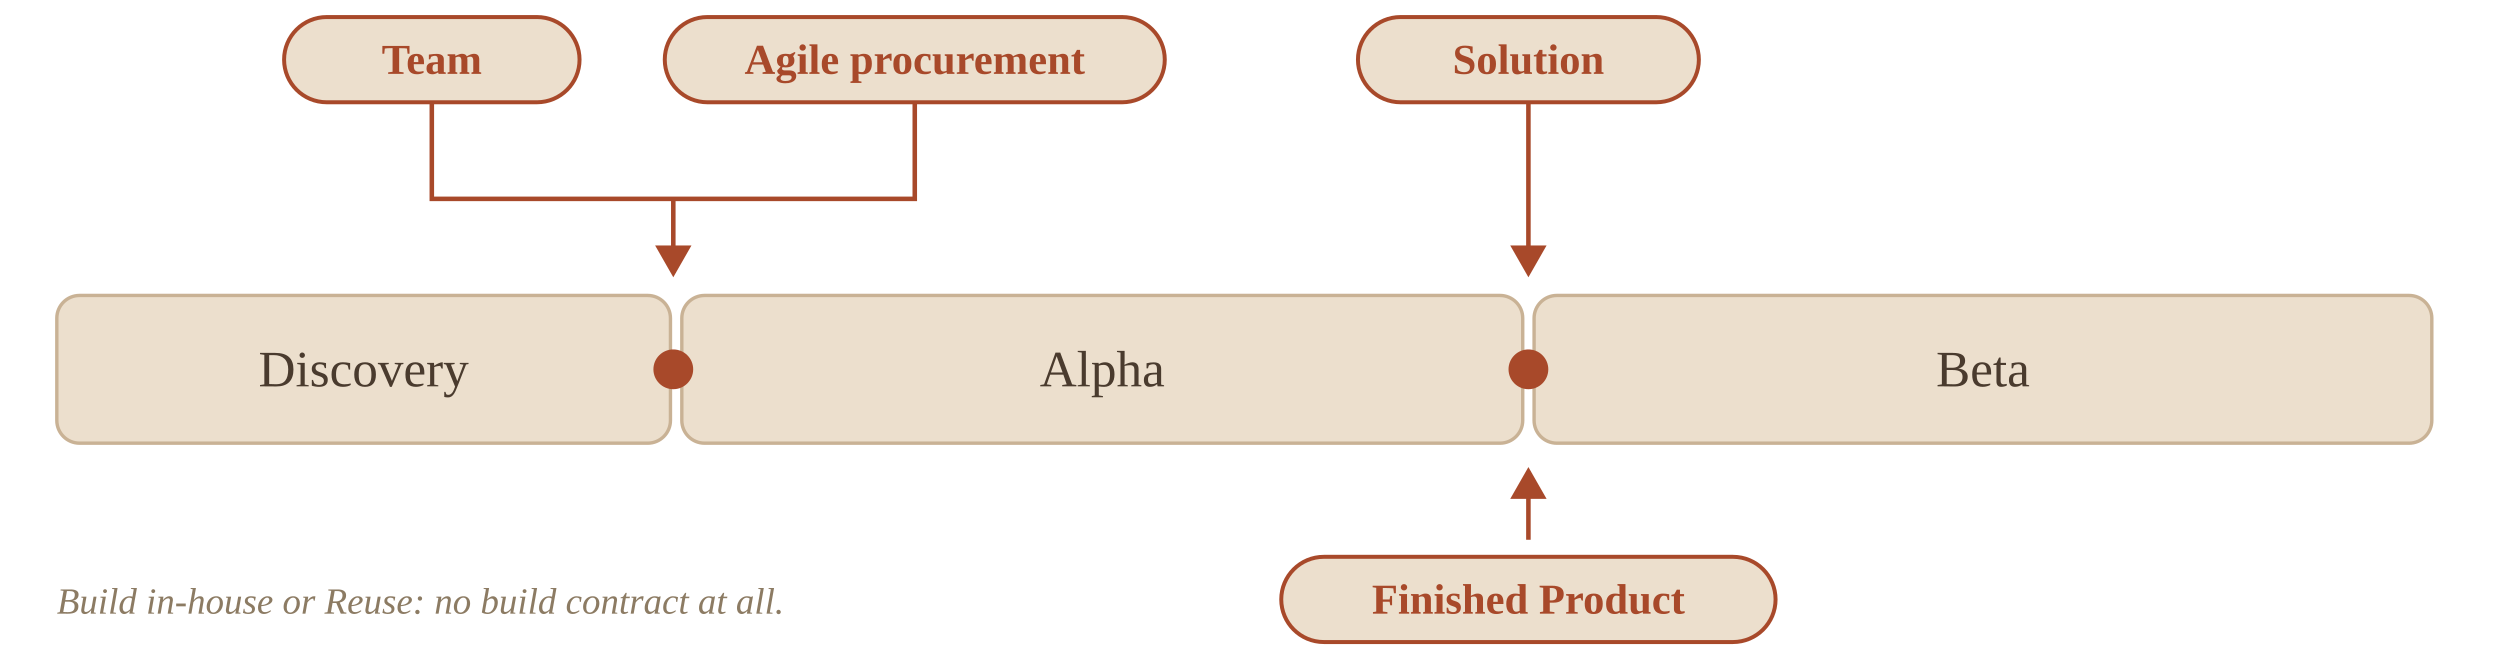
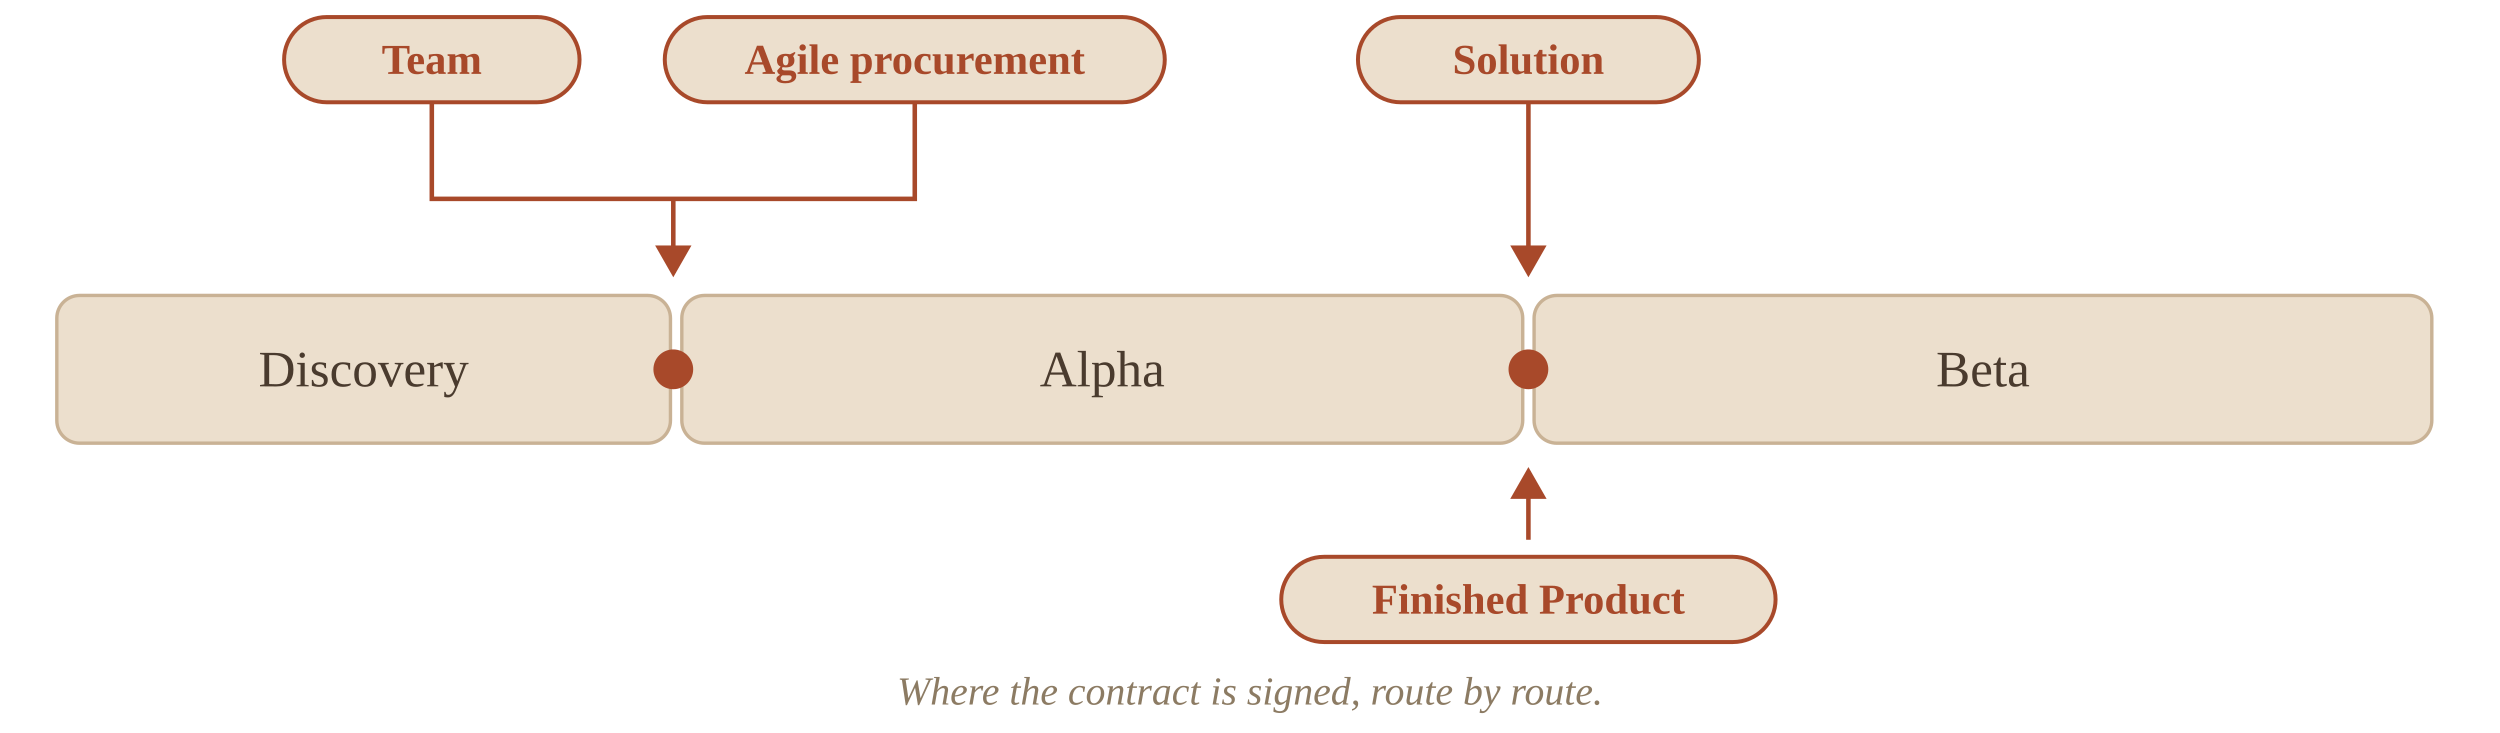
- <svg xmlns="http://www.w3.org/2000/svg" viewBox="0 0 880 232" width="880" height="232" font-family="Georgia, 'Times New Roman', serif">
+ <svg xmlns="http://www.w3.org/2000/svg" viewBox="0 0 880 258" width="880" height="258" font-family="Georgia, 'Times New Roman', serif">
  <defs>
    <marker id="ar" markerWidth="8" markerHeight="8" refX="6" refY="4" orient="auto">
      <path d="M0 0 L7 4 L0 8 Z" fill="#A8492A" />
    </marker>
  </defs>
  <rect x="100" y="6" width="104" height="30" rx="15" fill="#ECDFCD" stroke="#A8492A" stroke-width="1.4" />
  <text x="152" y="26" text-anchor="middle" font-size="15" fill="#A8492A" font-weight="bold">Team</text>
  <rect x="234" y="6" width="176" height="30" rx="15" fill="#ECDFCD" stroke="#A8492A" stroke-width="1.4" />
  <text x="322" y="26" text-anchor="middle" font-size="15" fill="#A8492A" font-weight="bold">Agile procurement</text>
  <path d="M152 36 L152 70 L322 70 L322 36" fill="none" stroke="#A8492A" stroke-width="1.6" />
  <path d="M237 70 L237 96" stroke="#A8492A" stroke-width="1.6" marker-end="url(#ar)" />
  <rect x="478" y="6" width="120" height="30" rx="15" fill="#ECDFCD" stroke="#A8492A" stroke-width="1.4" />
  <text x="538" y="26" text-anchor="middle" font-size="15" fill="#A8492A" font-weight="bold">Solution</text>
  <path d="M538 36 L538 96" stroke="#A8492A" stroke-width="1.6" marker-end="url(#ar)" />
  <rect x="20" y="104" width="216" height="52" rx="8" fill="#ECDFCD" stroke="#C9B295" stroke-width="1.2" />
  <text x="128" y="136" text-anchor="middle" font-size="18" fill="#4A3B2E">Discovery</text>
  <rect x="240" y="104" width="296" height="52" rx="8" fill="#ECDFCD" stroke="#C9B295" stroke-width="1.2" />
  <text x="388" y="136" text-anchor="middle" font-size="18" fill="#4A3B2E">Alpha</text>
  <rect x="540" y="104" width="316" height="52" rx="8" fill="#ECDFCD" stroke="#C9B295" stroke-width="1.2" />
  <text x="698" y="136" text-anchor="middle" font-size="18" fill="#4A3B2E">Beta</text>
  <circle cx="237" cy="130" r="7" fill="#A8492A" />
  <circle cx="538" cy="130" r="7" fill="#A8492A" />
  <path d="M538 190 L538 166" stroke="#A8492A" stroke-width="1.6" marker-end="url(#ar)" />
  <rect x="451" y="196" width="174" height="30" rx="15" fill="#ECDFCD" stroke="#A8492A" stroke-width="1.4" />
  <text x="538" y="216" text-anchor="middle" font-size="15" fill="#A8492A" font-weight="bold">Finished Product</text>
-   <text x="20" y="216" font-size="13" font-style="italic" fill="#8C7B63">Build in-house or Reuse: no build contract at all.</text>
+   <text x="440" y="248" text-anchor="middle" font-size="14" font-style="italic" fill="#8C7B63">Where the contract is signed, route by route.</text>
</svg>
